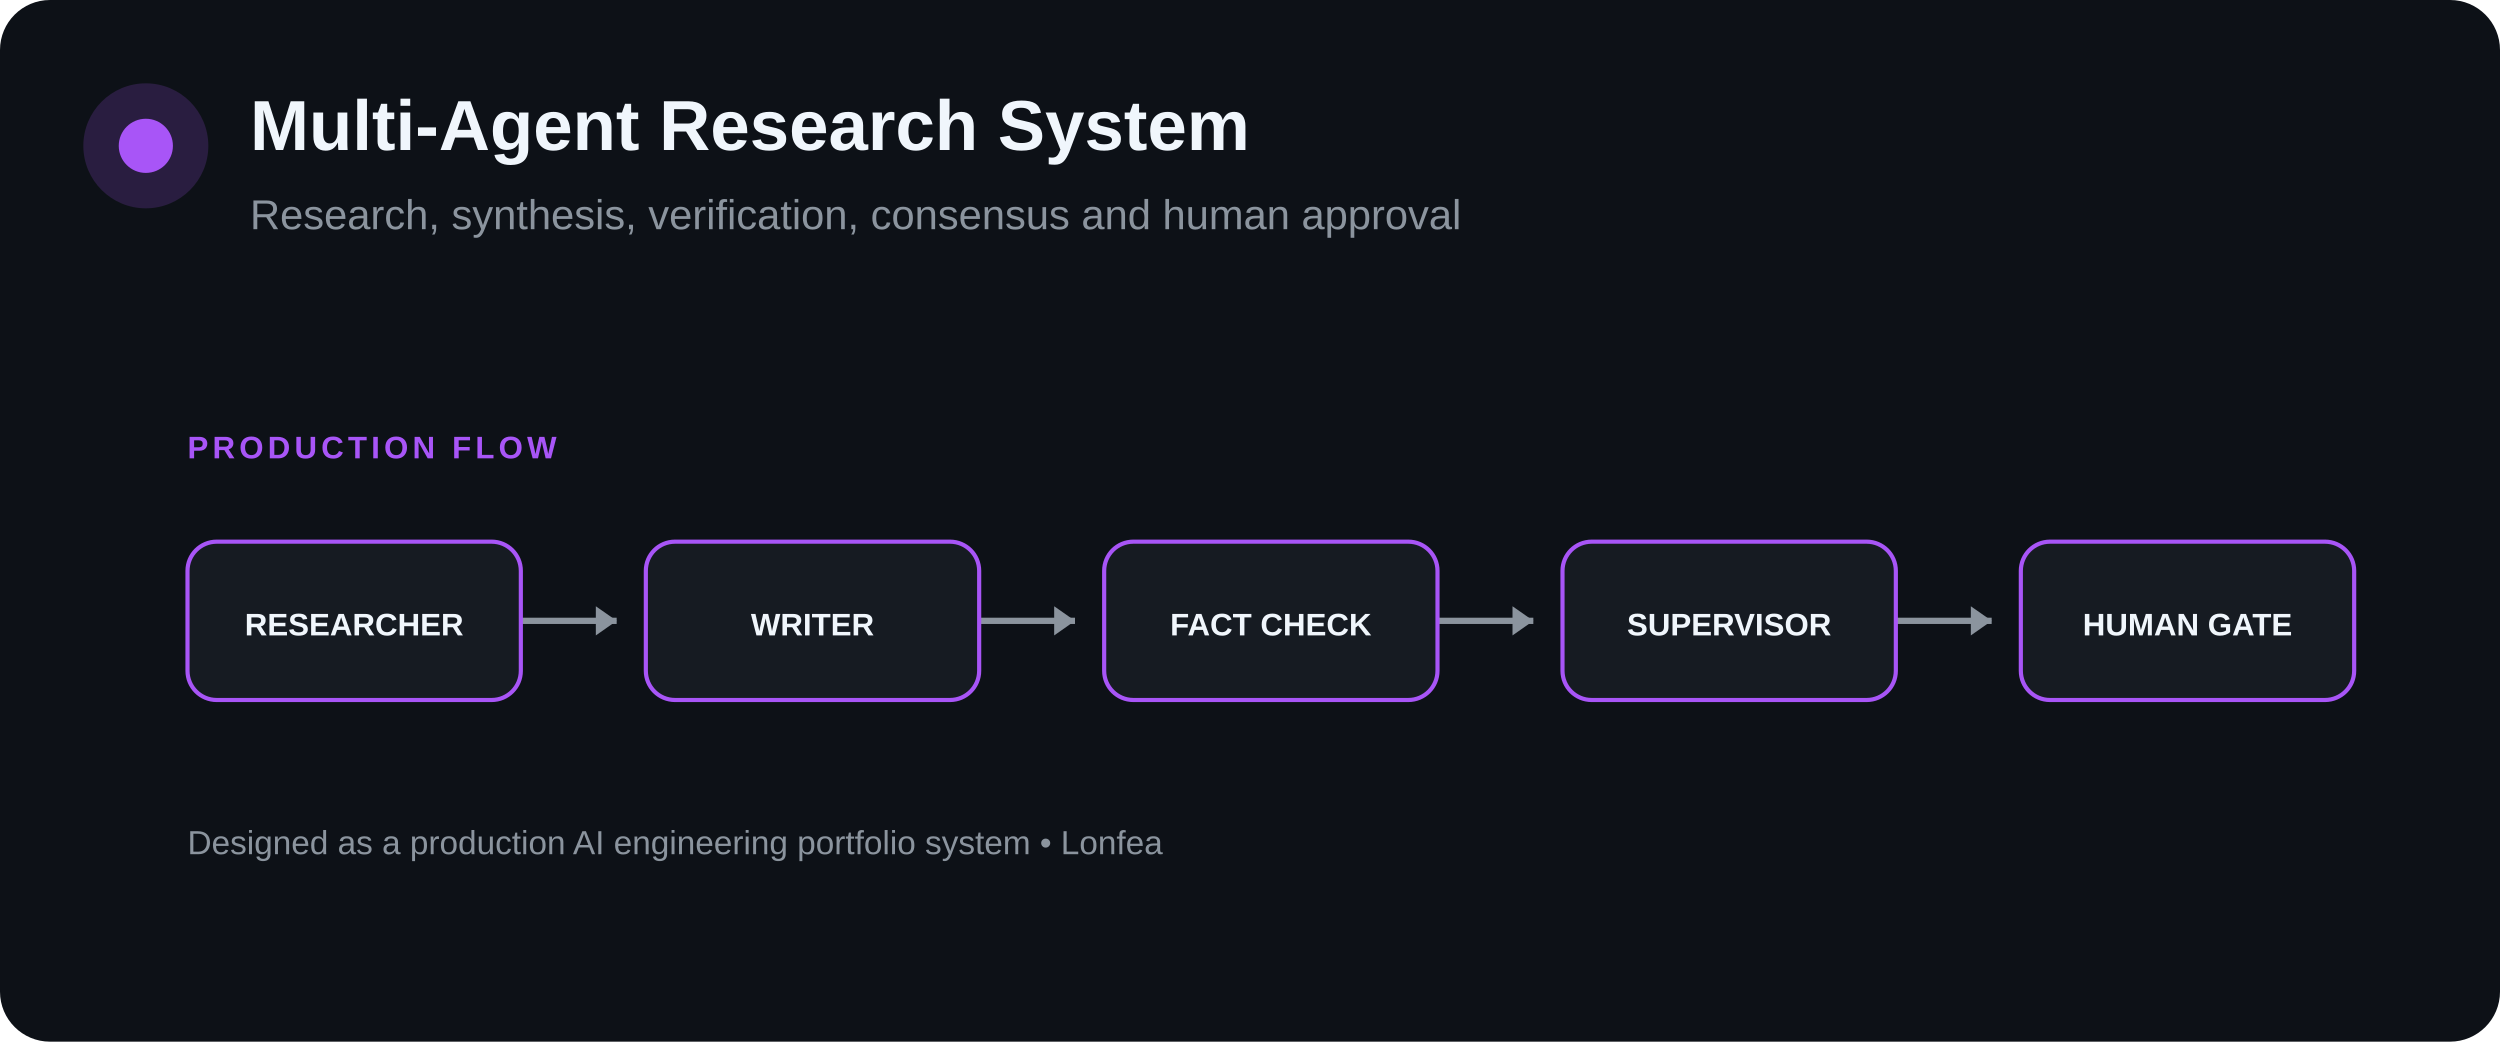
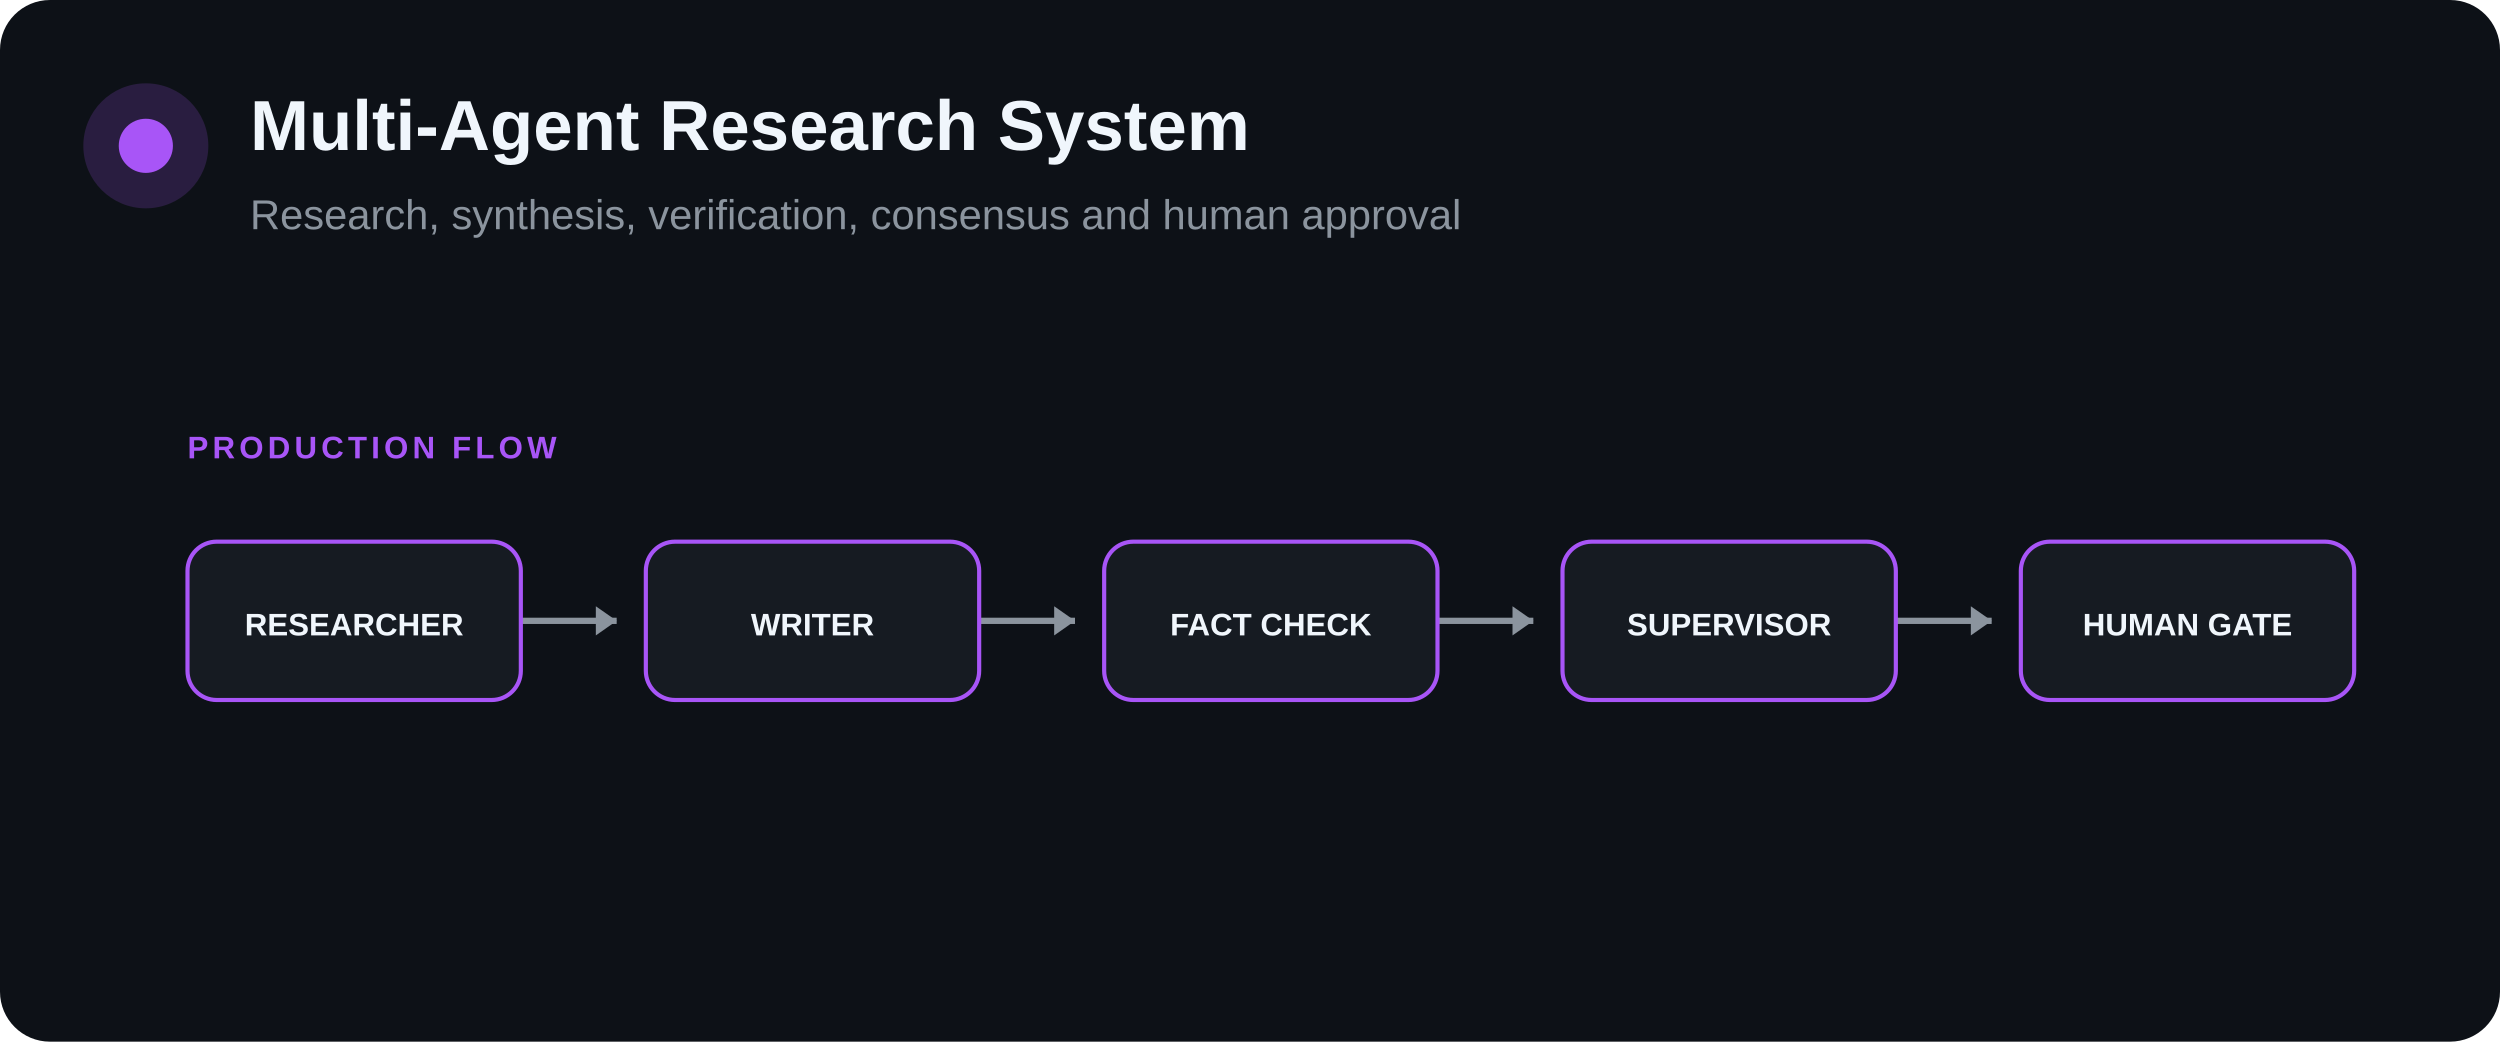
<svg xmlns="http://www.w3.org/2000/svg" width="1200" height="500" viewBox="0 0 1200 500">
  <rect width="1200" height="500" rx="24" fill="#0d1117" />
  <circle cx="70" cy="70" r="30" fill="#a855f7" opacity=".18" />
  <circle cx="70" cy="70" r="13" fill="#a855f7" />
  <text x="120" y="72" fill="#f0f6fc" font-family="Arial,sans-serif" font-size="34" font-weight="700">Multi-Agent Research System</text>
  <text x="120" y="110" fill="#8b949e" font-family="Arial,sans-serif" font-size="20">Research, synthesis, verification, consensus and human approval</text>
  <text x="90" y="220" fill="#a855f7" font-family="Arial,sans-serif" font-size="15" font-weight="700" letter-spacing="2">PRODUCTION FLOW</text>
  <path d="M 250 298 L 296 298" stroke="#8b949e" stroke-width="3" />
  <path d="M 296 298 l-10 -7 v14 z" fill="#8b949e" />
  <path d="M 470 298 L 516 298" stroke="#8b949e" stroke-width="3" />
  <path d="M 516 298 l-10 -7 v14 z" fill="#8b949e" />
  <path d="M 690 298 L 736 298" stroke="#8b949e" stroke-width="3" />
  <path d="M 736 298 l-10 -7 v14 z" fill="#8b949e" />
  <path d="M 910 298 L 956 298" stroke="#8b949e" stroke-width="3" />
  <path d="M 956 298 l-10 -7 v14 z" fill="#8b949e" />
  <g>
    <rect x="90" y="260" width="160" height="76" rx="14" fill="#161b22" stroke="#a855f7" stroke-width="2" />
    <text x="170" y="305" text-anchor="middle" fill="#f0f6fc" font-family="Arial,sans-serif" font-size="15" font-weight="700">RESEARCHER</text>
  </g>
  <g>
    <rect x="310" y="260" width="160" height="76" rx="14" fill="#161b22" stroke="#a855f7" stroke-width="2" />
    <text x="390" y="305" text-anchor="middle" fill="#f0f6fc" font-family="Arial,sans-serif" font-size="15" font-weight="700">WRITER</text>
  </g>
  <g>
    <rect x="530" y="260" width="160" height="76" rx="14" fill="#161b22" stroke="#a855f7" stroke-width="2" />
    <text x="610" y="305" text-anchor="middle" fill="#f0f6fc" font-family="Arial,sans-serif" font-size="15" font-weight="700">FACT CHECK</text>
  </g>
  <g>
    <rect x="750" y="260" width="160" height="76" rx="14" fill="#161b22" stroke="#a855f7" stroke-width="2" />
    <text x="830" y="305" text-anchor="middle" fill="#f0f6fc" font-family="Arial,sans-serif" font-size="15" font-weight="700">SUPERVISOR</text>
  </g>
  <g>
    <rect x="970" y="260" width="160" height="76" rx="14" fill="#161b22" stroke="#a855f7" stroke-width="2" />
    <text x="1050" y="305" text-anchor="middle" fill="#f0f6fc" font-family="Arial,sans-serif" font-size="15" font-weight="700">HUMAN GATE</text>
  </g>
-   <text x="90" y="410" fill="#8b949e" font-family="Arial,sans-serif" font-size="16">Designed as a production AI engineering portfolio system • Lonfea</text>
</svg>
